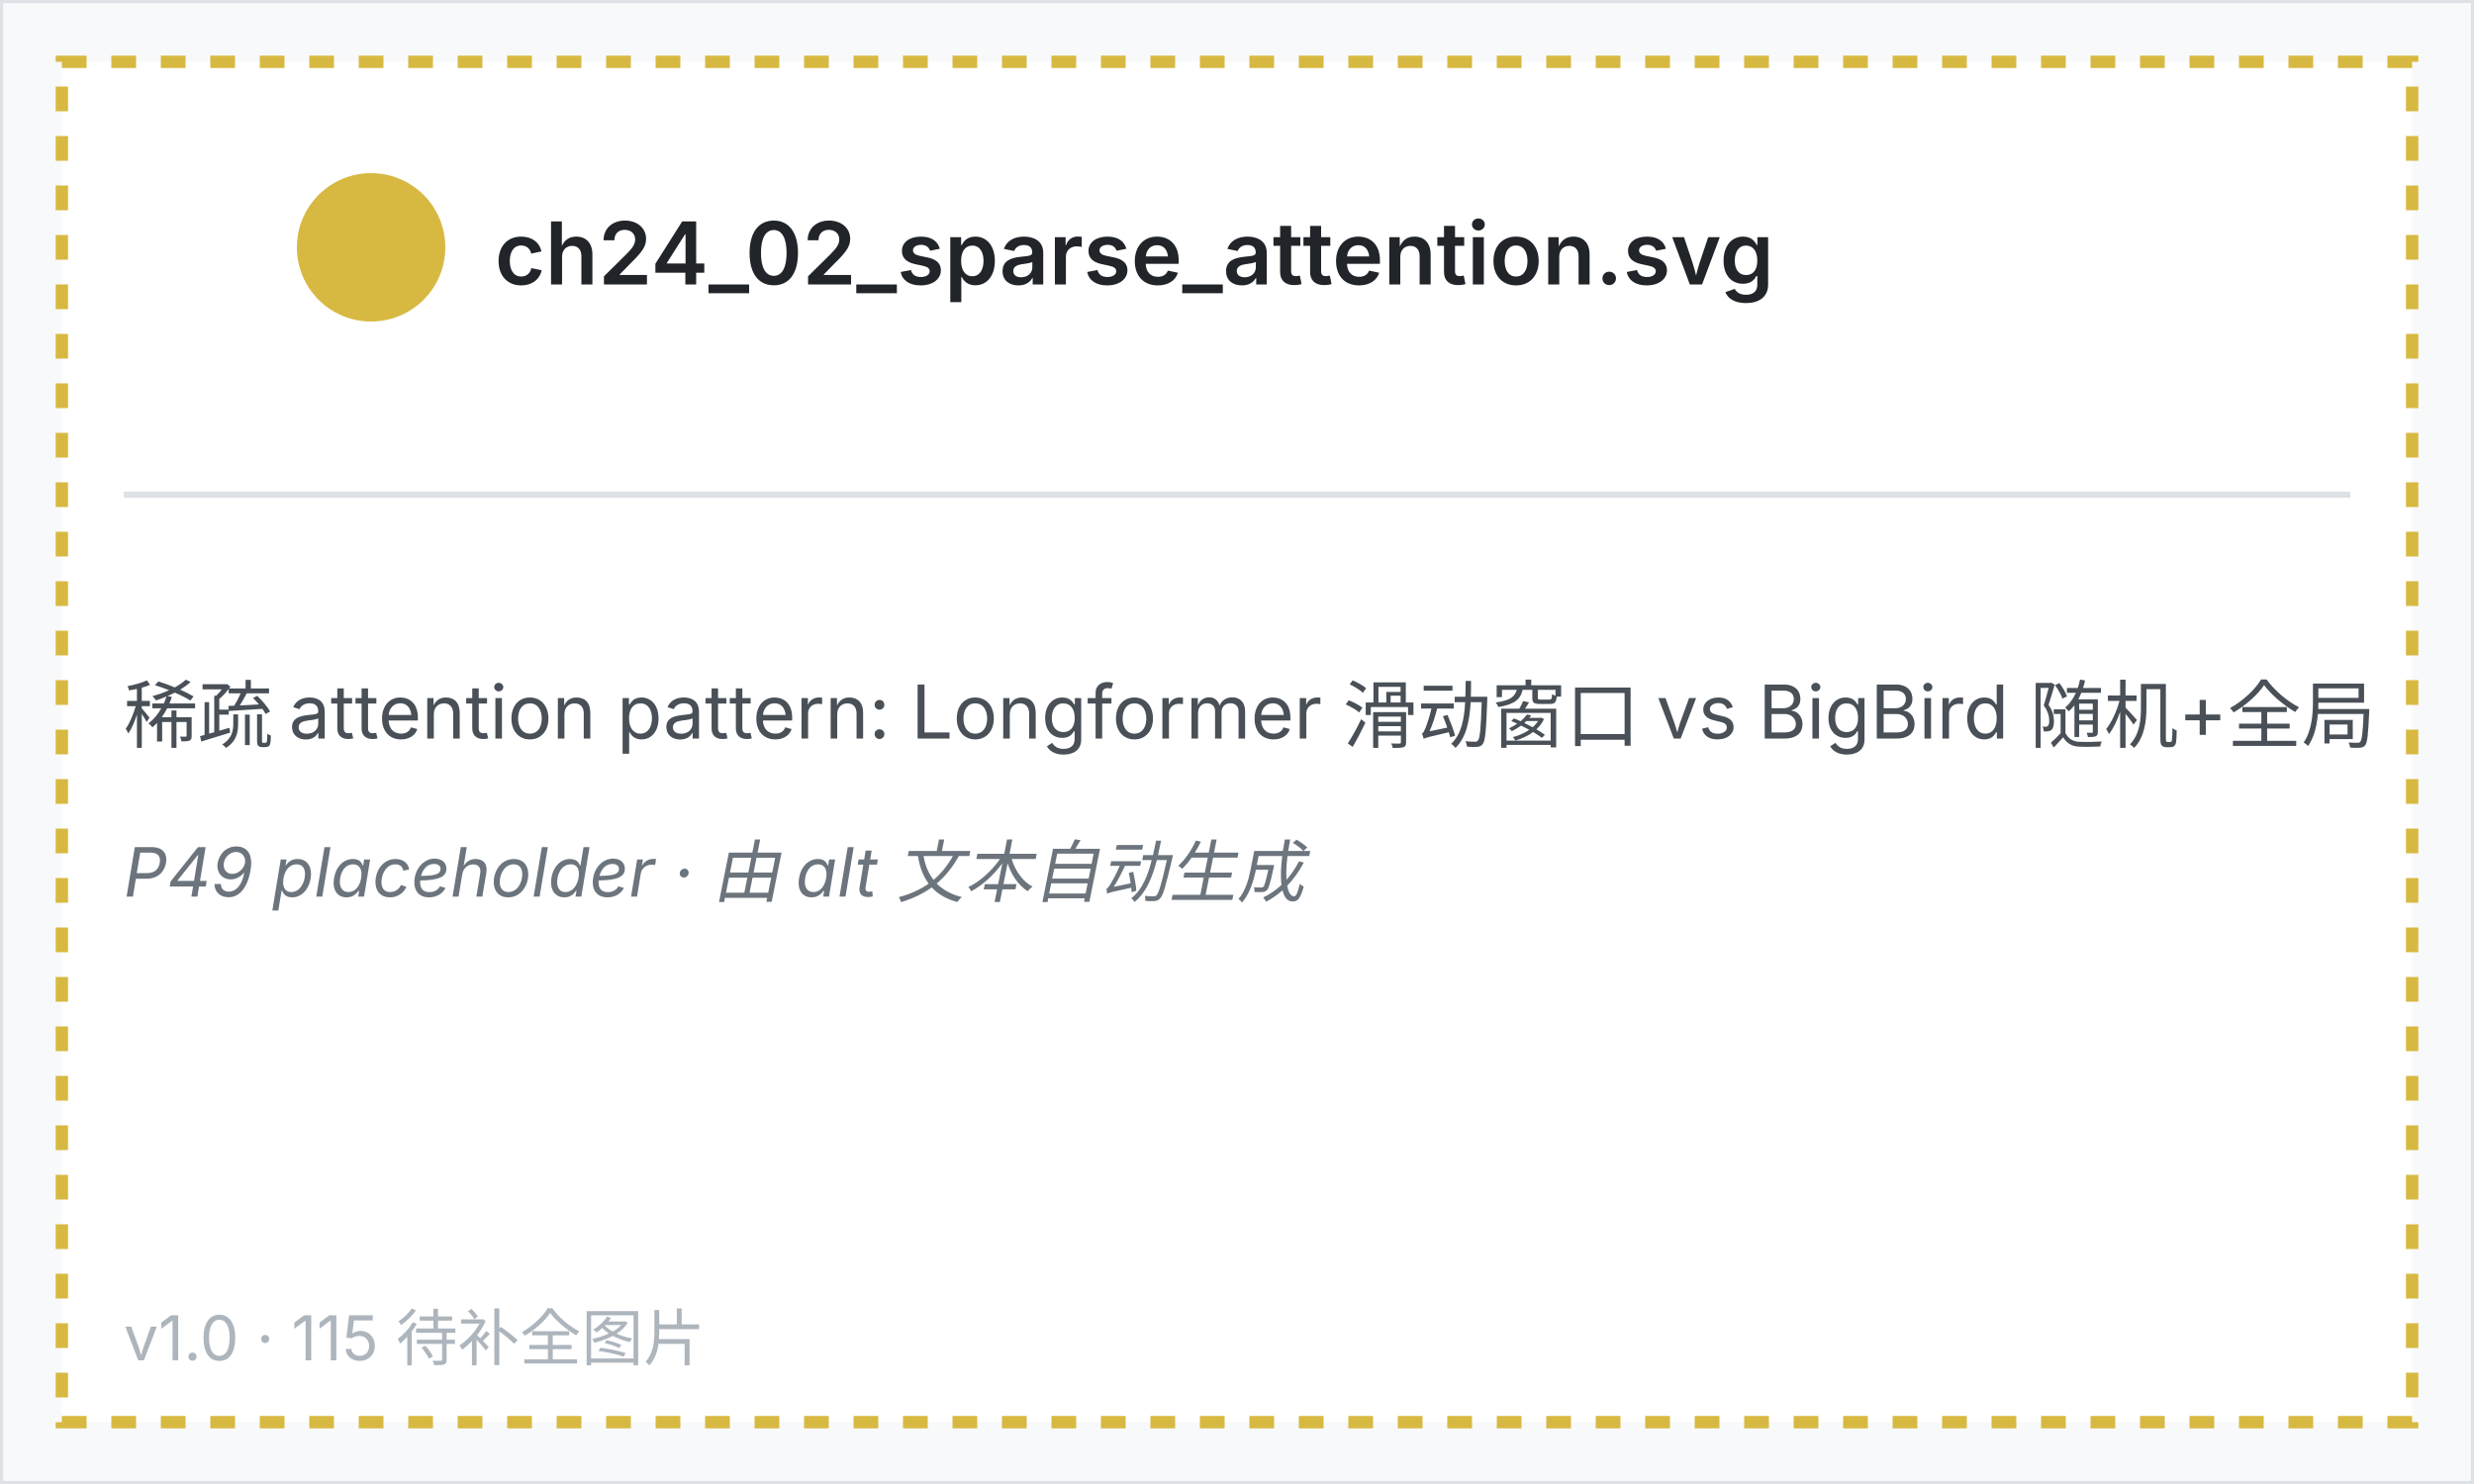
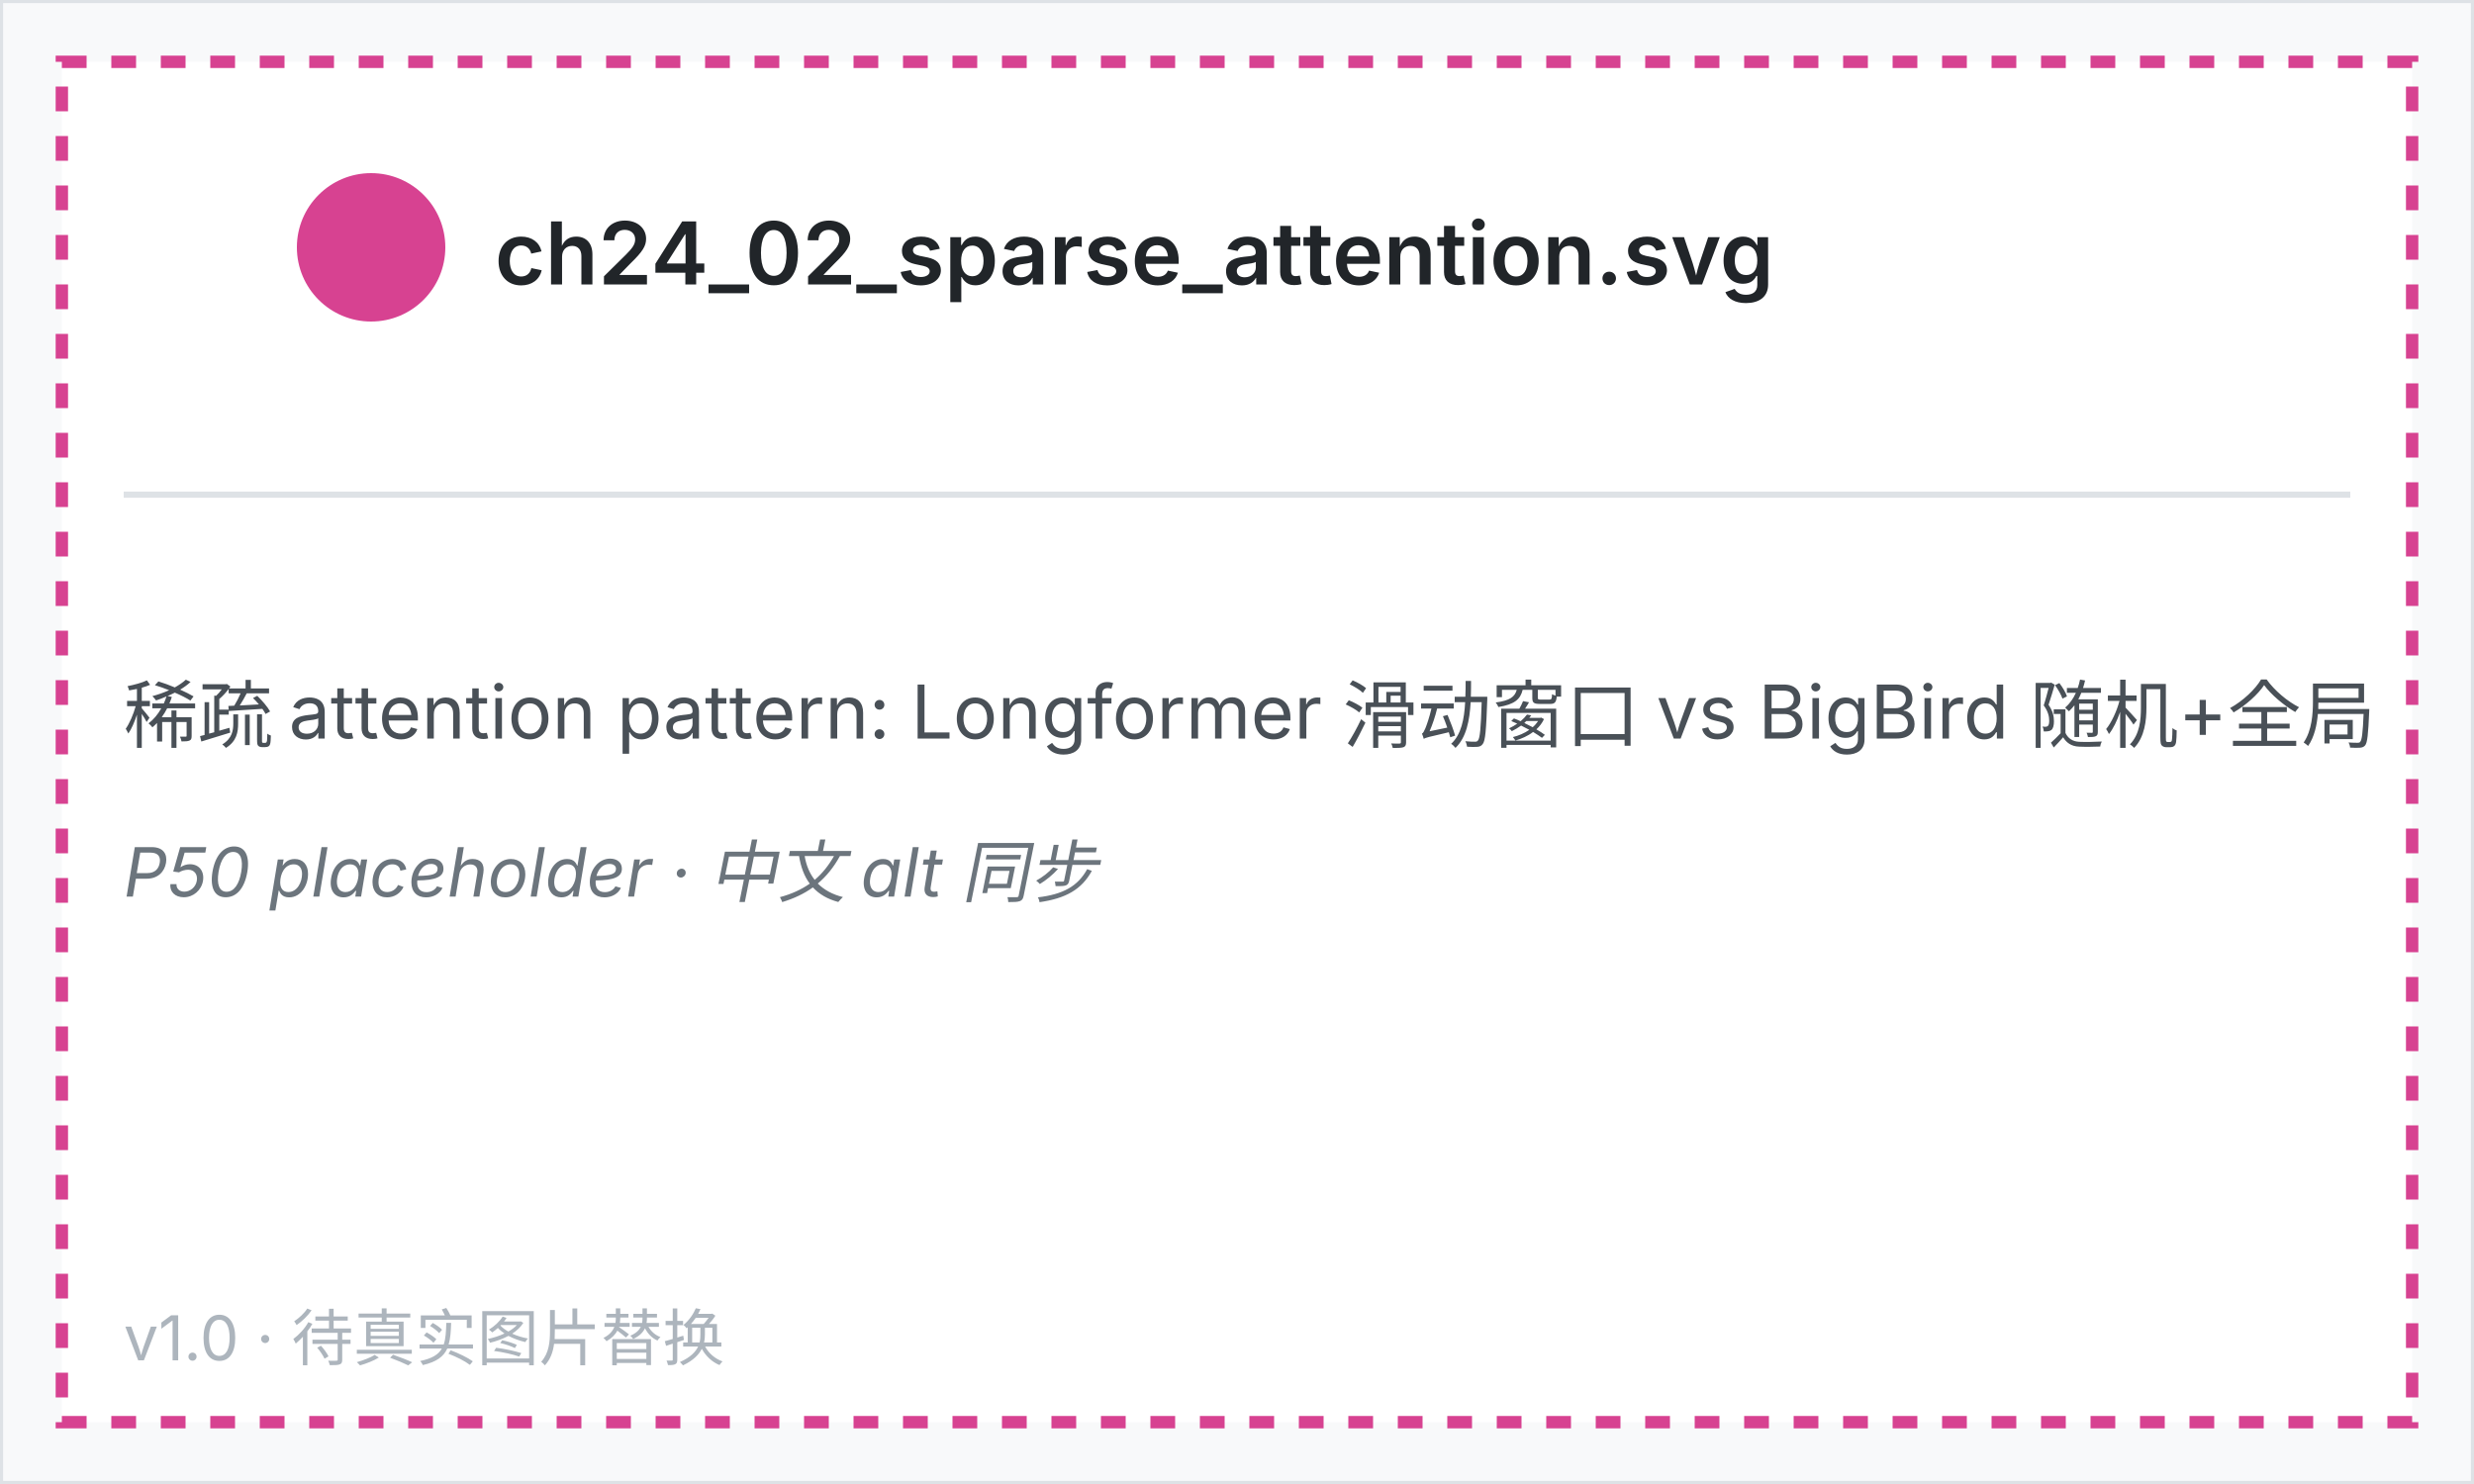
<svg xmlns="http://www.w3.org/2000/svg" viewBox="0 0 400 240" width="400" height="240" font-family="system-ui, -apple-system, sans-serif">
  <rect x="0" y="0" width="400" height="240" fill="#f8f9fa" stroke="#dee2e6" />
-   <rect x="10" y="10" width="380" height="220" fill="white" stroke="hsl(48, 65%, 55%)" stroke-width="2" stroke-dasharray="4 4" />
-   <circle cx="60" cy="40" r="12" fill="hsl(48, 65%, 55%)" />
+   <rect x="10" y="10" width="380" height="220" fill="white" stroke="hsl(328, 65%, 55%)" stroke-width="2" stroke-dasharray="4 4" />
+   <circle cx="60" cy="40" r="12" fill="hsl(328, 65%, 55%)" />
  <text x="80" y="46" font-size="14" font-weight="600" fill="#212529">ch24_02_sparse_attention.svg</text>
  <line x1="20" y1="80" x2="380" y2="80" stroke="#dee2e6" />
  <text x="20" y="120" font-size="12" fill="#495057">稀疏 attention pattern: Longformer 滑动窗口 vs BigBird 随机+全局</text>
-   <text x="20" y="145" font-size="11" fill="#6c757d" font-style="italic">P49 placeholder · 由 alt 文本自动生成</text>
-   <text x="20" y="220" font-size="10" fill="#adb5bd">v1.0 · 115 待补全图片</text>
+   <text x="20" y="145" font-size="11" fill="#6c757d" font-style="italic">P50 placeholder · 中文 alt 同步</text>
+   <text x="20" y="220" font-size="10" fill="#adb5bd">v1.0 · 待真实图片替换</text>
</svg>
